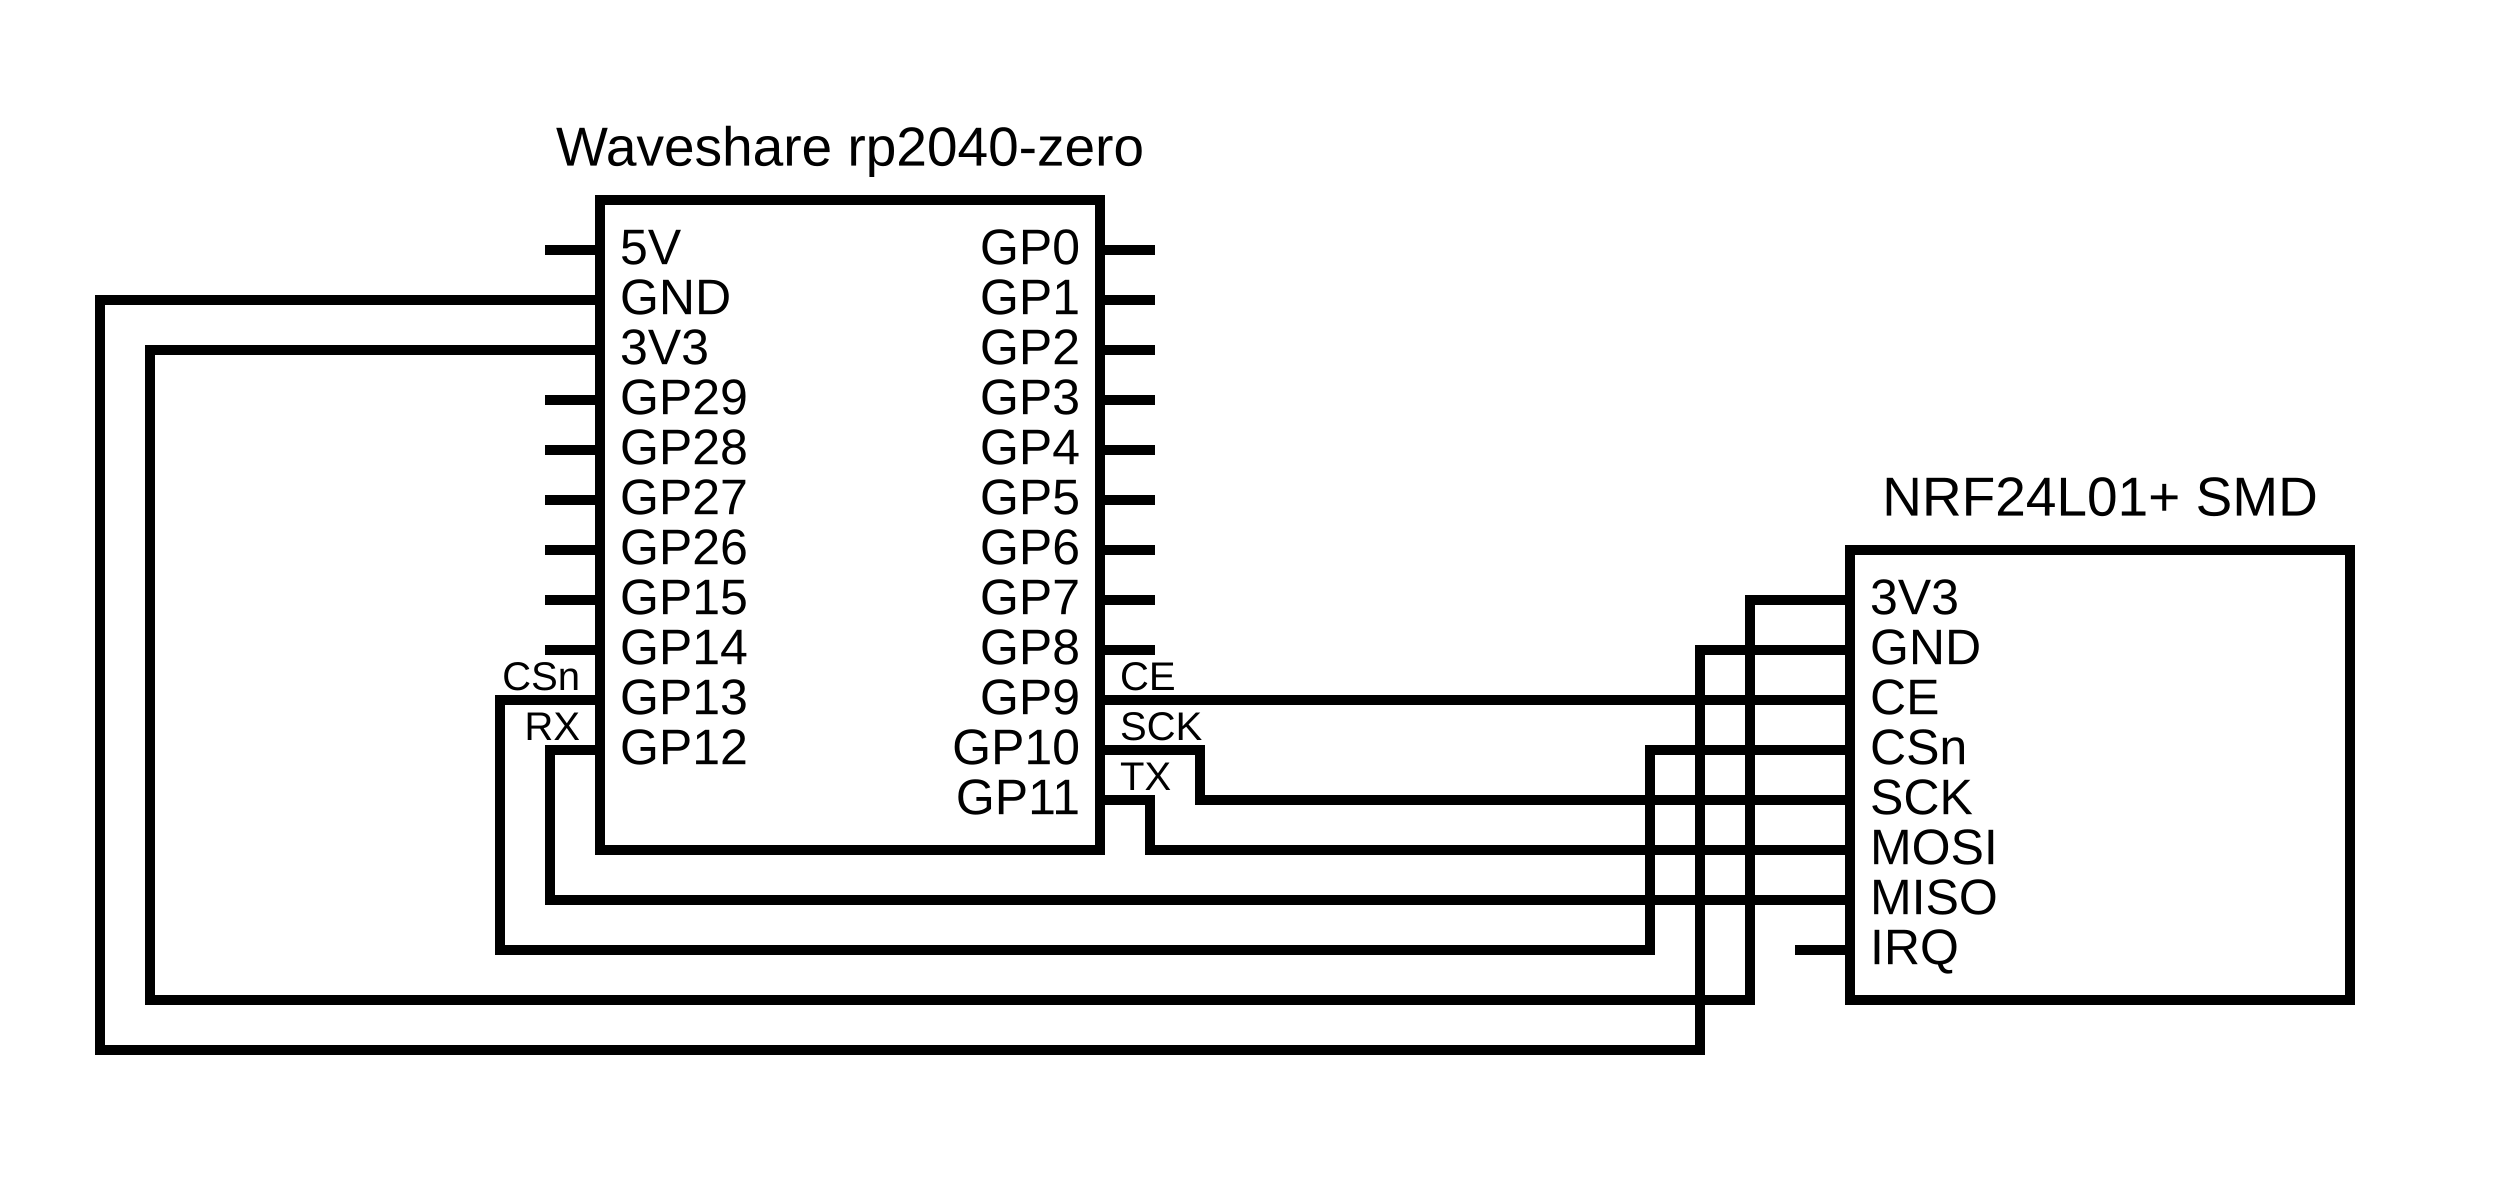
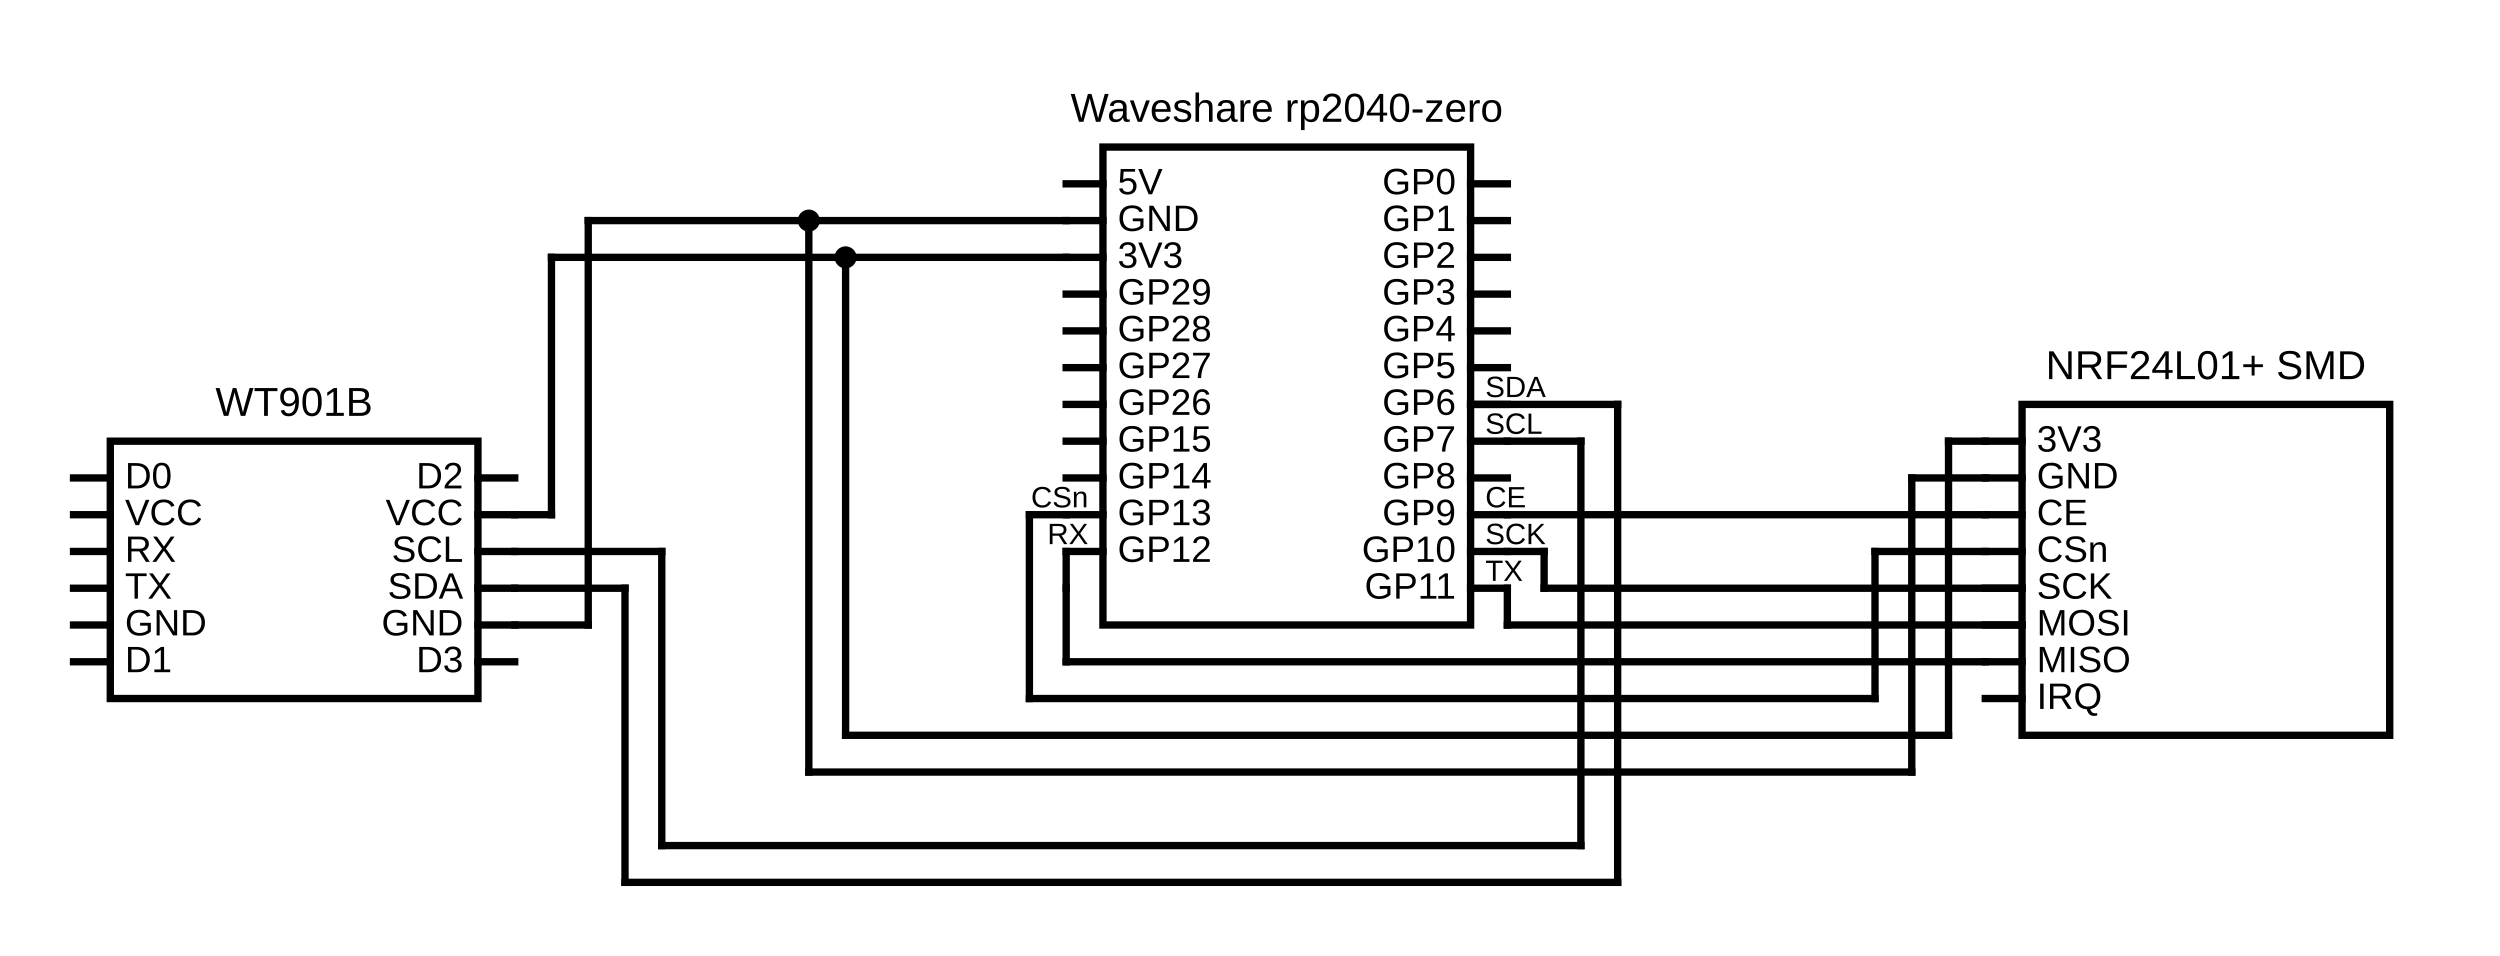
- <svg xmlns="http://www.w3.org/2000/svg" version="1.1" width="500" height="240">
-   <line x1="230" y1="150" x2="240" y2="150" style="stroke:rgb(0, 0, 0);stroke-linecap:square;stroke-width:2" />
-   <line x1="340" y1="130" x2="360" y2="130" style="stroke:rgb(0, 0, 0);stroke-linecap:square;stroke-width:2" />
-   <line x1="340" y1="130" x2="340" y2="210" style="stroke:rgb(0, 0, 0);stroke-linecap:square;stroke-width:2" />
-   <line x1="20" y1="210" x2="340" y2="210" style="stroke:rgb(0, 0, 0);stroke-linecap:square;stroke-width:2" />
-   <line x1="350" y1="120" x2="360" y2="120" style="stroke:rgb(0, 0, 0);stroke-linecap:square;stroke-width:2" />
-   <line x1="350" y1="120" x2="350" y2="200" style="stroke:rgb(0, 0, 0);stroke-linecap:square;stroke-width:2" />
-   <line x1="30" y1="200" x2="350" y2="200" style="stroke:rgb(0, 0, 0);stroke-linecap:square;stroke-width:2" />
-   <line x1="20" y1="60" x2="20" y2="210" style="stroke:rgb(0, 0, 0);stroke-linecap:square;stroke-width:2" />
-   <line x1="30" y1="70" x2="30" y2="200" style="stroke:rgb(0, 0, 0);stroke-linecap:square;stroke-width:2" />
-   <line x1="20" y1="60" x2="110" y2="60" style="stroke:rgb(0, 0, 0);stroke-linecap:square;stroke-width:2" />
-   <line x1="30" y1="70" x2="110" y2="70" style="stroke:rgb(0, 0, 0);stroke-linecap:square;stroke-width:2" />
-   <line x1="240" y1="160" x2="370" y2="160" style="stroke:rgb(0, 0, 0);stroke-linecap:square;stroke-width:2" />
-   <line x1="240" y1="150" x2="240" y2="160" style="stroke:rgb(0, 0, 0);stroke-linecap:square;stroke-width:2" />
-   <line x1="230" y1="170" x2="370" y2="170" style="stroke:rgb(0, 0, 0);stroke-linecap:square;stroke-width:2" />
-   <line x1="230" y1="160" x2="230" y2="170" style="stroke:rgb(0, 0, 0);stroke-linecap:square;stroke-width:2" />
-   <line x1="330" y1="150" x2="360" y2="150" style="stroke:rgb(0, 0, 0);stroke-linecap:square;stroke-width:2" />
-   <line x1="330" y1="150" x2="330" y2="190" style="stroke:rgb(0, 0, 0);stroke-linecap:square;stroke-width:2" />
-   <line x1="100" y1="190" x2="330" y2="190" style="stroke:rgb(0, 0, 0);stroke-linecap:square;stroke-width:2" />
-   <line x1="100" y1="140" x2="100" y2="190" style="stroke:rgb(0, 0, 0);stroke-linecap:square;stroke-width:2" />
-   <line x1="110" y1="180" x2="360" y2="180" style="stroke:rgb(0, 0, 0);stroke-linecap:square;stroke-width:2" />
-   <line x1="110" y1="160" x2="110" y2="180" style="stroke:rgb(0, 0, 0);stroke-linecap:square;stroke-width:2" />
-   <line x1="110" y1="150" x2="110" y2="160" style="stroke:rgb(0, 0, 0);stroke-linecap:square;stroke-width:2" />
-   <line x1="100" y1="140" x2="110" y2="140" style="stroke:rgb(0, 0, 0);stroke-linecap:square;stroke-width:2" />
-   <line x1="230" y1="140" x2="360" y2="140" style="stroke:rgb(0, 0, 0);stroke-linecap:square;stroke-width:2" />
-   <rect x="370" y="110" width="100" height="90" style="fill-opacity:0;fill:rgb(0, 0, 0);stroke:rgb(0, 0, 0);stroke-width:2" />
-   <text x="420" y="100" style="font-family:Arial;font-size:11px;text-anchor:middle" dominant-baseline="middle" transform="rotate(0, 420, 100)">NRF24L01+ SMD</text>
-   <line x1="360" y1="120" x2="370" y2="120" style="stroke:rgb(0, 0, 0);stroke-linecap:square;stroke-width:2" />
-   <text x="374" y="120" style="font-family:Arial;font-size:10px;text-anchor:start" dominant-baseline="middle" transform="rotate(0, 374, 120)">3V3</text>
-   <text x="366" y="118" style="font-family:Arial;font-size:8px;text-anchor:end" dominant-baseline="baseline" transform="rotate(0, 366, 118)" />
-   <line x1="360" y1="130" x2="370" y2="130" style="stroke:rgb(0, 0, 0);stroke-linecap:square;stroke-width:2" />
-   <text x="374" y="130" style="font-family:Arial;font-size:10px;text-anchor:start" dominant-baseline="middle" transform="rotate(0, 374, 130)">GND</text>
-   <text x="366" y="128" style="font-family:Arial;font-size:8px;text-anchor:end" dominant-baseline="baseline" transform="rotate(0, 366, 128)" />
-   <line x1="360" y1="140" x2="370" y2="140" style="stroke:rgb(0, 0, 0);stroke-linecap:square;stroke-width:2" />
-   <text x="374" y="140" style="font-family:Arial;font-size:10px;text-anchor:start" dominant-baseline="middle" transform="rotate(0, 374, 140)">CE</text>
-   <text x="366" y="138" style="font-family:Arial;font-size:8px;text-anchor:end" dominant-baseline="baseline" transform="rotate(0, 366, 138)" />
-   <line x1="360" y1="150" x2="370" y2="150" style="stroke:rgb(0, 0, 0);stroke-linecap:square;stroke-width:2" />
-   <text x="374" y="150" style="font-family:Arial;font-size:10px;text-anchor:start" dominant-baseline="middle" transform="rotate(0, 374, 150)">CSn</text>
-   <text x="366" y="148" style="font-family:Arial;font-size:8px;text-anchor:end" dominant-baseline="baseline" transform="rotate(0, 366, 148)" />
-   <line x1="360" y1="160" x2="370" y2="160" style="stroke:rgb(0, 0, 0);stroke-linecap:square;stroke-width:2" />
-   <text x="374" y="160" style="font-family:Arial;font-size:10px;text-anchor:start" dominant-baseline="middle" transform="rotate(0, 374, 160)">SCK</text>
-   <text x="366" y="158" style="font-family:Arial;font-size:8px;text-anchor:end" dominant-baseline="baseline" transform="rotate(0, 366, 158)" />
-   <line x1="360" y1="170" x2="370" y2="170" style="stroke:rgb(0, 0, 0);stroke-linecap:square;stroke-width:2" />
-   <text x="374" y="170" style="font-family:Arial;font-size:10px;text-anchor:start" dominant-baseline="middle" transform="rotate(0, 374, 170)">MOSI</text>
-   <text x="366" y="168" style="font-family:Arial;font-size:8px;text-anchor:end" dominant-baseline="baseline" transform="rotate(0, 366, 168)" />
-   <line x1="360" y1="180" x2="370" y2="180" style="stroke:rgb(0, 0, 0);stroke-linecap:square;stroke-width:2" />
-   <text x="374" y="180" style="font-family:Arial;font-size:10px;text-anchor:start" dominant-baseline="middle" transform="rotate(0, 374, 180)">MISO</text>
-   <text x="366" y="178" style="font-family:Arial;font-size:8px;text-anchor:end" dominant-baseline="baseline" transform="rotate(0, 366, 178)" />
-   <line x1="360" y1="190" x2="370" y2="190" style="stroke:rgb(0, 0, 0);stroke-linecap:square;stroke-width:2" />
-   <text x="374" y="190" style="font-family:Arial;font-size:10px;text-anchor:start" dominant-baseline="middle" transform="rotate(0, 374, 190)">IRQ</text>
-   <text x="366" y="188" style="font-family:Arial;font-size:8px;text-anchor:end" dominant-baseline="baseline" transform="rotate(0, 366, 188)" />
-   <rect x="120" y="40" width="100" height="130" style="fill-opacity:0;fill:rgb(0, 0, 0);stroke:rgb(0, 0, 0);stroke-width:2" />
-   <text x="170" y="30" style="font-family:Arial;font-size:11px;text-anchor:middle" dominant-baseline="middle" transform="rotate(0, 170, 30)">Waveshare rp2040-zero</text>
-   <line x1="110" y1="50" x2="120" y2="50" style="stroke:rgb(0, 0, 0);stroke-linecap:square;stroke-width:2" />
-   <text x="124" y="50" style="font-family:Arial;font-size:10px;text-anchor:start" dominant-baseline="middle" transform="rotate(0, 124, 50)">5V</text>
-   <text x="116" y="48" style="font-family:Arial;font-size:8px;text-anchor:end" dominant-baseline="baseline" transform="rotate(0, 116, 48)" />
-   <line x1="220" y1="50" x2="230" y2="50" style="stroke:rgb(0, 0, 0);stroke-linecap:square;stroke-width:2" />
-   <text x="216" y="50" style="font-family:Arial;font-size:10px;text-anchor:end" dominant-baseline="middle" transform="rotate(0, 216, 50)">GP0</text>
-   <text x="224" y="48" style="font-family:Arial;font-size:8px;text-anchor:start" dominant-baseline="baseline" transform="rotate(0, 224, 48)" />
-   <line x1="110" y1="60" x2="120" y2="60" style="stroke:rgb(0, 0, 0);stroke-linecap:square;stroke-width:2" />
-   <text x="124" y="60" style="font-family:Arial;font-size:10px;text-anchor:start" dominant-baseline="middle" transform="rotate(0, 124, 60)">GND</text>
-   <text x="116" y="58" style="font-family:Arial;font-size:8px;text-anchor:end" dominant-baseline="baseline" transform="rotate(0, 116, 58)" />
-   <line x1="220" y1="60" x2="230" y2="60" style="stroke:rgb(0, 0, 0);stroke-linecap:square;stroke-width:2" />
-   <text x="216" y="60" style="font-family:Arial;font-size:10px;text-anchor:end" dominant-baseline="middle" transform="rotate(0, 216, 60)">GP1</text>
-   <text x="224" y="58" style="font-family:Arial;font-size:8px;text-anchor:start" dominant-baseline="baseline" transform="rotate(0, 224, 58)" />
-   <line x1="110" y1="70" x2="120" y2="70" style="stroke:rgb(0, 0, 0);stroke-linecap:square;stroke-width:2" />
-   <text x="124" y="70" style="font-family:Arial;font-size:10px;text-anchor:start" dominant-baseline="middle" transform="rotate(0, 124, 70)">3V3</text>
-   <text x="116" y="68" style="font-family:Arial;font-size:8px;text-anchor:end" dominant-baseline="baseline" transform="rotate(0, 116, 68)" />
-   <line x1="220" y1="70" x2="230" y2="70" style="stroke:rgb(0, 0, 0);stroke-linecap:square;stroke-width:2" />
-   <text x="216" y="70" style="font-family:Arial;font-size:10px;text-anchor:end" dominant-baseline="middle" transform="rotate(0, 216, 70)">GP2</text>
-   <text x="224" y="68" style="font-family:Arial;font-size:8px;text-anchor:start" dominant-baseline="baseline" transform="rotate(0, 224, 68)" />
-   <line x1="110" y1="80" x2="120" y2="80" style="stroke:rgb(0, 0, 0);stroke-linecap:square;stroke-width:2" />
-   <text x="124" y="80" style="font-family:Arial;font-size:10px;text-anchor:start" dominant-baseline="middle" transform="rotate(0, 124, 80)">GP29</text>
-   <text x="116" y="78" style="font-family:Arial;font-size:8px;text-anchor:end" dominant-baseline="baseline" transform="rotate(0, 116, 78)" />
-   <line x1="220" y1="80" x2="230" y2="80" style="stroke:rgb(0, 0, 0);stroke-linecap:square;stroke-width:2" />
-   <text x="216" y="80" style="font-family:Arial;font-size:10px;text-anchor:end" dominant-baseline="middle" transform="rotate(0, 216, 80)">GP3</text>
-   <text x="224" y="78" style="font-family:Arial;font-size:8px;text-anchor:start" dominant-baseline="baseline" transform="rotate(0, 224, 78)" />
-   <line x1="110" y1="90" x2="120" y2="90" style="stroke:rgb(0, 0, 0);stroke-linecap:square;stroke-width:2" />
-   <text x="124" y="90" style="font-family:Arial;font-size:10px;text-anchor:start" dominant-baseline="middle" transform="rotate(0, 124, 90)">GP28</text>
-   <text x="116" y="88" style="font-family:Arial;font-size:8px;text-anchor:end" dominant-baseline="baseline" transform="rotate(0, 116, 88)" />
-   <line x1="220" y1="90" x2="230" y2="90" style="stroke:rgb(0, 0, 0);stroke-linecap:square;stroke-width:2" />
-   <text x="216" y="90" style="font-family:Arial;font-size:10px;text-anchor:end" dominant-baseline="middle" transform="rotate(0, 216, 90)">GP4</text>
-   <text x="224" y="88" style="font-family:Arial;font-size:8px;text-anchor:start" dominant-baseline="baseline" transform="rotate(0, 224, 88)" />
-   <line x1="110" y1="100" x2="120" y2="100" style="stroke:rgb(0, 0, 0);stroke-linecap:square;stroke-width:2" />
-   <text x="124" y="100" style="font-family:Arial;font-size:10px;text-anchor:start" dominant-baseline="middle" transform="rotate(0, 124, 100)">GP27</text>
-   <text x="116" y="98" style="font-family:Arial;font-size:8px;text-anchor:end" dominant-baseline="baseline" transform="rotate(0, 116, 98)" />
-   <line x1="220" y1="100" x2="230" y2="100" style="stroke:rgb(0, 0, 0);stroke-linecap:square;stroke-width:2" />
-   <text x="216" y="100" style="font-family:Arial;font-size:10px;text-anchor:end" dominant-baseline="middle" transform="rotate(0, 216, 100)">GP5</text>
-   <text x="224" y="98" style="font-family:Arial;font-size:8px;text-anchor:start" dominant-baseline="baseline" transform="rotate(0, 224, 98)" />
-   <line x1="110" y1="110" x2="120" y2="110" style="stroke:rgb(0, 0, 0);stroke-linecap:square;stroke-width:2" />
-   <text x="124" y="110" style="font-family:Arial;font-size:10px;text-anchor:start" dominant-baseline="middle" transform="rotate(0, 124, 110)">GP26</text>
-   <text x="116" y="108" style="font-family:Arial;font-size:8px;text-anchor:end" dominant-baseline="baseline" transform="rotate(0, 116, 108)" />
-   <line x1="220" y1="110" x2="230" y2="110" style="stroke:rgb(0, 0, 0);stroke-linecap:square;stroke-width:2" />
-   <text x="216" y="110" style="font-family:Arial;font-size:10px;text-anchor:end" dominant-baseline="middle" transform="rotate(0, 216, 110)">GP6</text>
-   <text x="224" y="108" style="font-family:Arial;font-size:8px;text-anchor:start" dominant-baseline="baseline" transform="rotate(0, 224, 108)" />
-   <line x1="110" y1="120" x2="120" y2="120" style="stroke:rgb(0, 0, 0);stroke-linecap:square;stroke-width:2" />
-   <text x="124" y="120" style="font-family:Arial;font-size:10px;text-anchor:start" dominant-baseline="middle" transform="rotate(0, 124, 120)">GP15</text>
-   <text x="116" y="118" style="font-family:Arial;font-size:8px;text-anchor:end" dominant-baseline="baseline" transform="rotate(0, 116, 118)" />
-   <line x1="220" y1="120" x2="230" y2="120" style="stroke:rgb(0, 0, 0);stroke-linecap:square;stroke-width:2" />
-   <text x="216" y="120" style="font-family:Arial;font-size:10px;text-anchor:end" dominant-baseline="middle" transform="rotate(0, 216, 120)">GP7</text>
-   <text x="224" y="118" style="font-family:Arial;font-size:8px;text-anchor:start" dominant-baseline="baseline" transform="rotate(0, 224, 118)" />
-   <line x1="110" y1="130" x2="120" y2="130" style="stroke:rgb(0, 0, 0);stroke-linecap:square;stroke-width:2" />
-   <text x="124" y="130" style="font-family:Arial;font-size:10px;text-anchor:start" dominant-baseline="middle" transform="rotate(0, 124, 130)">GP14</text>
-   <text x="116" y="128" style="font-family:Arial;font-size:8px;text-anchor:end" dominant-baseline="baseline" transform="rotate(0, 116, 128)" />
-   <line x1="220" y1="130" x2="230" y2="130" style="stroke:rgb(0, 0, 0);stroke-linecap:square;stroke-width:2" />
-   <text x="216" y="130" style="font-family:Arial;font-size:10px;text-anchor:end" dominant-baseline="middle" transform="rotate(0, 216, 130)">GP8</text>
-   <text x="224" y="128" style="font-family:Arial;font-size:8px;text-anchor:start" dominant-baseline="baseline" transform="rotate(0, 224, 128)" />
-   <line x1="110" y1="140" x2="120" y2="140" style="stroke:rgb(0, 0, 0);stroke-linecap:square;stroke-width:2" />
-   <text x="124" y="140" style="font-family:Arial;font-size:10px;text-anchor:start" dominant-baseline="middle" transform="rotate(0, 124, 140)">GP13</text>
-   <text x="116" y="138" style="font-family:Arial;font-size:8px;text-anchor:end" dominant-baseline="baseline" transform="rotate(0, 116, 138)">CSn</text>
-   <line x1="220" y1="140" x2="230" y2="140" style="stroke:rgb(0, 0, 0);stroke-linecap:square;stroke-width:2" />
-   <text x="216" y="140" style="font-family:Arial;font-size:10px;text-anchor:end" dominant-baseline="middle" transform="rotate(0, 216, 140)">GP9</text>
-   <text x="224" y="138" style="font-family:Arial;font-size:8px;text-anchor:start" dominant-baseline="baseline" transform="rotate(0, 224, 138)">CE</text>
-   <line x1="110" y1="150" x2="120" y2="150" style="stroke:rgb(0, 0, 0);stroke-linecap:square;stroke-width:2" />
-   <text x="124" y="150" style="font-family:Arial;font-size:10px;text-anchor:start" dominant-baseline="middle" transform="rotate(0, 124, 150)">GP12</text>
-   <text x="116" y="148" style="font-family:Arial;font-size:8px;text-anchor:end" dominant-baseline="baseline" transform="rotate(0, 116, 148)">RX</text>
-   <line x1="220" y1="150" x2="230" y2="150" style="stroke:rgb(0, 0, 0);stroke-linecap:square;stroke-width:2" />
-   <text x="216" y="150" style="font-family:Arial;font-size:10px;text-anchor:end" dominant-baseline="middle" transform="rotate(0, 216, 150)">GP10</text>
-   <text x="224" y="148" style="font-family:Arial;font-size:8px;text-anchor:start" dominant-baseline="baseline" transform="rotate(0, 224, 148)">SCK</text>
-   <line x1="220" y1="160" x2="230" y2="160" style="stroke:rgb(0, 0, 0);stroke-linecap:square;stroke-width:2" />
-   <text x="216" y="160" style="font-family:Arial;font-size:10px;text-anchor:end" dominant-baseline="middle" transform="rotate(0, 216, 160)">GP11</text>
-   <text x="224" y="158" style="font-family:Arial;font-size:8px;text-anchor:start" dominant-baseline="baseline" transform="rotate(0, 224, 158)">TX</text>
+ <svg xmlns="http://www.w3.org/2000/svg" version="1.1" width="680" height="260">
+   <line x1="160" y1="60" x2="160" y2="170" style="stroke:rgb(0, 0, 0);stroke-linecap:square;stroke-width:2" />
+   <line x1="150" y1="70" x2="150" y2="140" style="stroke:rgb(0, 0, 0);stroke-linecap:square;stroke-width:2" />
+   <line x1="140" y1="170" x2="160" y2="170" style="stroke:rgb(0, 0, 0);stroke-linecap:square;stroke-width:2" />
+   <line x1="140" y1="140" x2="150" y2="140" style="stroke:rgb(0, 0, 0);stroke-linecap:square;stroke-width:2" />
+   <line x1="140" y1="160" x2="170" y2="160" style="stroke:rgb(0, 0, 0);stroke-linecap:square;stroke-width:2" />
+   <line x1="170" y1="160" x2="170" y2="240" style="stroke:rgb(0, 0, 0);stroke-linecap:square;stroke-width:2" />
+   <line x1="180" y1="150" x2="180" y2="230" style="stroke:rgb(0, 0, 0);stroke-linecap:square;stroke-width:2" />
+   <line x1="140" y1="150" x2="180" y2="150" style="stroke:rgb(0, 0, 0);stroke-linecap:square;stroke-width:2" />
+   <line x1="170" y1="240" x2="440" y2="240" style="stroke:rgb(0, 0, 0);stroke-linecap:square;stroke-width:2" />
+   <line x1="180" y1="230" x2="430" y2="230" style="stroke:rgb(0, 0, 0);stroke-linecap:square;stroke-width:2" />
+   <line x1="440" y1="110" x2="440" y2="240" style="stroke:rgb(0, 0, 0);stroke-linecap:square;stroke-width:2" />
+   <line x1="430" y1="120" x2="430" y2="230" style="stroke:rgb(0, 0, 0);stroke-linecap:square;stroke-width:2" />
+   <line x1="400" y1="110" x2="440" y2="110" style="stroke:rgb(0, 0, 0);stroke-linecap:square;stroke-width:2" />
+   <line x1="410" y1="120" x2="430" y2="120" style="stroke:rgb(0, 0, 0);stroke-linecap:square;stroke-width:2" />
+   <rect x="30" y="120" width="100" height="70" style="fill-opacity:0;fill:rgb(0, 0, 0);stroke:rgb(0, 0, 0);stroke-width:2" />
+   <text x="80" y="110" style="font-family:Arial;font-size:11px;text-anchor:middle" dominant-baseline="middle" transform="rotate(0, 80, 110)">WT901B</text>
+   <line x1="20" y1="130" x2="30" y2="130" style="stroke:rgb(0, 0, 0);stroke-linecap:square;stroke-width:2" />
+   <text x="34" y="130" style="font-family:Arial;font-size:10px;text-anchor:start" dominant-baseline="middle" transform="rotate(0, 34, 130)">D0</text>
+   <text x="26" y="128" style="font-family:Arial;font-size:8px;text-anchor:end" dominant-baseline="baseline" transform="rotate(0, 26, 128)" />
+   <line x1="130" y1="130" x2="140" y2="130" style="stroke:rgb(0, 0, 0);stroke-linecap:square;stroke-width:2" />
+   <text x="126" y="130" style="font-family:Arial;font-size:10px;text-anchor:end" dominant-baseline="middle" transform="rotate(0, 126, 130)">D2</text>
+   <text x="134" y="128" style="font-family:Arial;font-size:8px;text-anchor:start" dominant-baseline="baseline" transform="rotate(0, 134, 128)" />
+   <line x1="20" y1="140" x2="30" y2="140" style="stroke:rgb(0, 0, 0);stroke-linecap:square;stroke-width:2" />
+   <text x="34" y="140" style="font-family:Arial;font-size:10px;text-anchor:start" dominant-baseline="middle" transform="rotate(0, 34, 140)">VCC</text>
+   <text x="26" y="138" style="font-family:Arial;font-size:8px;text-anchor:end" dominant-baseline="baseline" transform="rotate(0, 26, 138)" />
+   <line x1="130" y1="140" x2="140" y2="140" style="stroke:rgb(0, 0, 0);stroke-linecap:square;stroke-width:2" />
+   <text x="126" y="140" style="font-family:Arial;font-size:10px;text-anchor:end" dominant-baseline="middle" transform="rotate(0, 126, 140)">VCC</text>
+   <text x="134" y="138" style="font-family:Arial;font-size:8px;text-anchor:start" dominant-baseline="baseline" transform="rotate(0, 134, 138)" />
+   <line x1="20" y1="150" x2="30" y2="150" style="stroke:rgb(0, 0, 0);stroke-linecap:square;stroke-width:2" />
+   <text x="34" y="150" style="font-family:Arial;font-size:10px;text-anchor:start" dominant-baseline="middle" transform="rotate(0, 34, 150)">RX</text>
+   <text x="26" y="148" style="font-family:Arial;font-size:8px;text-anchor:end" dominant-baseline="baseline" transform="rotate(0, 26, 148)" />
+   <line x1="130" y1="150" x2="140" y2="150" style="stroke:rgb(0, 0, 0);stroke-linecap:square;stroke-width:2" />
+   <text x="126" y="150" style="font-family:Arial;font-size:10px;text-anchor:end" dominant-baseline="middle" transform="rotate(0, 126, 150)">SCL</text>
+   <text x="134" y="148" style="font-family:Arial;font-size:8px;text-anchor:start" dominant-baseline="baseline" transform="rotate(0, 134, 148)" />
+   <line x1="20" y1="160" x2="30" y2="160" style="stroke:rgb(0, 0, 0);stroke-linecap:square;stroke-width:2" />
+   <text x="34" y="160" style="font-family:Arial;font-size:10px;text-anchor:start" dominant-baseline="middle" transform="rotate(0, 34, 160)">TX</text>
+   <text x="26" y="158" style="font-family:Arial;font-size:8px;text-anchor:end" dominant-baseline="baseline" transform="rotate(0, 26, 158)" />
+   <line x1="130" y1="160" x2="140" y2="160" style="stroke:rgb(0, 0, 0);stroke-linecap:square;stroke-width:2" />
+   <text x="126" y="160" style="font-family:Arial;font-size:10px;text-anchor:end" dominant-baseline="middle" transform="rotate(0, 126, 160)">SDA</text>
+   <text x="134" y="158" style="font-family:Arial;font-size:8px;text-anchor:start" dominant-baseline="baseline" transform="rotate(0, 134, 158)" />
+   <line x1="20" y1="170" x2="30" y2="170" style="stroke:rgb(0, 0, 0);stroke-linecap:square;stroke-width:2" />
+   <text x="34" y="170" style="font-family:Arial;font-size:10px;text-anchor:start" dominant-baseline="middle" transform="rotate(0, 34, 170)">GND</text>
+   <text x="26" y="168" style="font-family:Arial;font-size:8px;text-anchor:end" dominant-baseline="baseline" transform="rotate(0, 26, 168)" />
+   <line x1="130" y1="170" x2="140" y2="170" style="stroke:rgb(0, 0, 0);stroke-linecap:square;stroke-width:2" />
+   <text x="126" y="170" style="font-family:Arial;font-size:10px;text-anchor:end" dominant-baseline="middle" transform="rotate(0, 126, 170)">GND</text>
+   <text x="134" y="168" style="font-family:Arial;font-size:8px;text-anchor:start" dominant-baseline="baseline" transform="rotate(0, 134, 168)" />
+   <line x1="20" y1="180" x2="30" y2="180" style="stroke:rgb(0, 0, 0);stroke-linecap:square;stroke-width:2" />
+   <text x="34" y="180" style="font-family:Arial;font-size:10px;text-anchor:start" dominant-baseline="middle" transform="rotate(0, 34, 180)">D1</text>
+   <text x="26" y="178" style="font-family:Arial;font-size:8px;text-anchor:end" dominant-baseline="baseline" transform="rotate(0, 26, 178)" />
+   <line x1="130" y1="180" x2="140" y2="180" style="stroke:rgb(0, 0, 0);stroke-linecap:square;stroke-width:2" />
+   <text x="126" y="180" style="font-family:Arial;font-size:10px;text-anchor:end" dominant-baseline="middle" transform="rotate(0, 126, 180)">D3</text>
+   <text x="134" y="178" style="font-family:Arial;font-size:8px;text-anchor:start" dominant-baseline="baseline" transform="rotate(0, 134, 178)" />
+   <line x1="410" y1="150" x2="420" y2="150" style="stroke:rgb(0, 0, 0);stroke-linecap:square;stroke-width:2" />
+   <line x1="520" y1="130" x2="540" y2="130" style="stroke:rgb(0, 0, 0);stroke-linecap:square;stroke-width:2" />
+   <line x1="520" y1="130" x2="520" y2="210" style="stroke:rgb(0, 0, 0);stroke-linecap:square;stroke-width:2" />
+   <line x1="220" y1="210" x2="520" y2="210" style="stroke:rgb(0, 0, 0);stroke-linecap:square;stroke-width:2" />
+   <line x1="530" y1="120" x2="540" y2="120" style="stroke:rgb(0, 0, 0);stroke-linecap:square;stroke-width:2" />
+   <line x1="530" y1="120" x2="530" y2="200" style="stroke:rgb(0, 0, 0);stroke-linecap:square;stroke-width:2" />
+   <line x1="230" y1="200" x2="530" y2="200" style="stroke:rgb(0, 0, 0);stroke-linecap:square;stroke-width:2" />
+   <line x1="220" y1="60" x2="220" y2="210" style="stroke:rgb(0, 0, 0);stroke-linecap:square;stroke-width:2" />
+   <line x1="230" y1="70" x2="230" y2="200" style="stroke:rgb(0, 0, 0);stroke-linecap:square;stroke-width:2" />
+   <line x1="160" y1="60" x2="290" y2="60" style="stroke:rgb(0, 0, 0);stroke-linecap:square;stroke-width:2" />
+   <line x1="150" y1="70" x2="290" y2="70" style="stroke:rgb(0, 0, 0);stroke-linecap:square;stroke-width:2" />
+   <line x1="420" y1="160" x2="550" y2="160" style="stroke:rgb(0, 0, 0);stroke-linecap:square;stroke-width:2" />
+   <line x1="420" y1="150" x2="420" y2="160" style="stroke:rgb(0, 0, 0);stroke-linecap:square;stroke-width:2" />
+   <line x1="410" y1="170" x2="550" y2="170" style="stroke:rgb(0, 0, 0);stroke-linecap:square;stroke-width:2" />
+   <line x1="410" y1="160" x2="410" y2="170" style="stroke:rgb(0, 0, 0);stroke-linecap:square;stroke-width:2" />
+   <line x1="510" y1="150" x2="540" y2="150" style="stroke:rgb(0, 0, 0);stroke-linecap:square;stroke-width:2" />
+   <line x1="510" y1="150" x2="510" y2="190" style="stroke:rgb(0, 0, 0);stroke-linecap:square;stroke-width:2" />
+   <line x1="280" y1="190" x2="510" y2="190" style="stroke:rgb(0, 0, 0);stroke-linecap:square;stroke-width:2" />
+   <line x1="280" y1="140" x2="280" y2="190" style="stroke:rgb(0, 0, 0);stroke-linecap:square;stroke-width:2" />
+   <line x1="290" y1="180" x2="540" y2="180" style="stroke:rgb(0, 0, 0);stroke-linecap:square;stroke-width:2" />
+   <line x1="290" y1="160" x2="290" y2="180" style="stroke:rgb(0, 0, 0);stroke-linecap:square;stroke-width:2" />
+   <line x1="290" y1="150" x2="290" y2="160" style="stroke:rgb(0, 0, 0);stroke-linecap:square;stroke-width:2" />
+   <line x1="280" y1="140" x2="290" y2="140" style="stroke:rgb(0, 0, 0);stroke-linecap:square;stroke-width:2" />
+   <line x1="410" y1="140" x2="540" y2="140" style="stroke:rgb(0, 0, 0);stroke-linecap:square;stroke-width:2" />
+   <rect x="550" y="110" width="100" height="90" style="fill-opacity:0;fill:rgb(0, 0, 0);stroke:rgb(0, 0, 0);stroke-width:2" />
+   <text x="600" y="100" style="font-family:Arial;font-size:11px;text-anchor:middle" dominant-baseline="middle" transform="rotate(0, 600, 100)">NRF24L01+ SMD</text>
+   <line x1="540" y1="120" x2="550" y2="120" style="stroke:rgb(0, 0, 0);stroke-linecap:square;stroke-width:2" />
+   <text x="554" y="120" style="font-family:Arial;font-size:10px;text-anchor:start" dominant-baseline="middle" transform="rotate(0, 554, 120)">3V3</text>
+   <text x="546" y="118" style="font-family:Arial;font-size:8px;text-anchor:end" dominant-baseline="baseline" transform="rotate(0, 546, 118)" />
+   <line x1="540" y1="130" x2="550" y2="130" style="stroke:rgb(0, 0, 0);stroke-linecap:square;stroke-width:2" />
+   <text x="554" y="130" style="font-family:Arial;font-size:10px;text-anchor:start" dominant-baseline="middle" transform="rotate(0, 554, 130)">GND</text>
+   <text x="546" y="128" style="font-family:Arial;font-size:8px;text-anchor:end" dominant-baseline="baseline" transform="rotate(0, 546, 128)" />
+   <line x1="540" y1="140" x2="550" y2="140" style="stroke:rgb(0, 0, 0);stroke-linecap:square;stroke-width:2" />
+   <text x="554" y="140" style="font-family:Arial;font-size:10px;text-anchor:start" dominant-baseline="middle" transform="rotate(0, 554, 140)">CE</text>
+   <text x="546" y="138" style="font-family:Arial;font-size:8px;text-anchor:end" dominant-baseline="baseline" transform="rotate(0, 546, 138)" />
+   <line x1="540" y1="150" x2="550" y2="150" style="stroke:rgb(0, 0, 0);stroke-linecap:square;stroke-width:2" />
+   <text x="554" y="150" style="font-family:Arial;font-size:10px;text-anchor:start" dominant-baseline="middle" transform="rotate(0, 554, 150)">CSn</text>
+   <text x="546" y="148" style="font-family:Arial;font-size:8px;text-anchor:end" dominant-baseline="baseline" transform="rotate(0, 546, 148)" />
+   <line x1="540" y1="160" x2="550" y2="160" style="stroke:rgb(0, 0, 0);stroke-linecap:square;stroke-width:2" />
+   <text x="554" y="160" style="font-family:Arial;font-size:10px;text-anchor:start" dominant-baseline="middle" transform="rotate(0, 554, 160)">SCK</text>
+   <text x="546" y="158" style="font-family:Arial;font-size:8px;text-anchor:end" dominant-baseline="baseline" transform="rotate(0, 546, 158)" />
+   <line x1="540" y1="170" x2="550" y2="170" style="stroke:rgb(0, 0, 0);stroke-linecap:square;stroke-width:2" />
+   <text x="554" y="170" style="font-family:Arial;font-size:10px;text-anchor:start" dominant-baseline="middle" transform="rotate(0, 554, 170)">MOSI</text>
+   <text x="546" y="168" style="font-family:Arial;font-size:8px;text-anchor:end" dominant-baseline="baseline" transform="rotate(0, 546, 168)" />
+   <line x1="540" y1="180" x2="550" y2="180" style="stroke:rgb(0, 0, 0);stroke-linecap:square;stroke-width:2" />
+   <text x="554" y="180" style="font-family:Arial;font-size:10px;text-anchor:start" dominant-baseline="middle" transform="rotate(0, 554, 180)">MISO</text>
+   <text x="546" y="178" style="font-family:Arial;font-size:8px;text-anchor:end" dominant-baseline="baseline" transform="rotate(0, 546, 178)" />
+   <line x1="540" y1="190" x2="550" y2="190" style="stroke:rgb(0, 0, 0);stroke-linecap:square;stroke-width:2" />
+   <text x="554" y="190" style="font-family:Arial;font-size:10px;text-anchor:start" dominant-baseline="middle" transform="rotate(0, 554, 190)">IRQ</text>
+   <text x="546" y="188" style="font-family:Arial;font-size:8px;text-anchor:end" dominant-baseline="baseline" transform="rotate(0, 546, 188)" />
+   <rect x="300" y="40" width="100" height="130" style="fill-opacity:0;fill:rgb(0, 0, 0);stroke:rgb(0, 0, 0);stroke-width:2" />
+   <text x="350" y="30" style="font-family:Arial;font-size:11px;text-anchor:middle" dominant-baseline="middle" transform="rotate(0, 350, 30)">Waveshare rp2040-zero</text>
+   <line x1="290" y1="50" x2="300" y2="50" style="stroke:rgb(0, 0, 0);stroke-linecap:square;stroke-width:2" />
+   <text x="304" y="50" style="font-family:Arial;font-size:10px;text-anchor:start" dominant-baseline="middle" transform="rotate(0, 304, 50)">5V</text>
+   <text x="296" y="48" style="font-family:Arial;font-size:8px;text-anchor:end" dominant-baseline="baseline" transform="rotate(0, 296, 48)" />
+   <line x1="400" y1="50" x2="410" y2="50" style="stroke:rgb(0, 0, 0);stroke-linecap:square;stroke-width:2" />
+   <text x="396" y="50" style="font-family:Arial;font-size:10px;text-anchor:end" dominant-baseline="middle" transform="rotate(0, 396, 50)">GP0</text>
+   <text x="404" y="48" style="font-family:Arial;font-size:8px;text-anchor:start" dominant-baseline="baseline" transform="rotate(0, 404, 48)" />
+   <line x1="290" y1="60" x2="300" y2="60" style="stroke:rgb(0, 0, 0);stroke-linecap:square;stroke-width:2" />
+   <text x="304" y="60" style="font-family:Arial;font-size:10px;text-anchor:start" dominant-baseline="middle" transform="rotate(0, 304, 60)">GND</text>
+   <text x="296" y="58" style="font-family:Arial;font-size:8px;text-anchor:end" dominant-baseline="baseline" transform="rotate(0, 296, 58)" />
+   <line x1="400" y1="60" x2="410" y2="60" style="stroke:rgb(0, 0, 0);stroke-linecap:square;stroke-width:2" />
+   <text x="396" y="60" style="font-family:Arial;font-size:10px;text-anchor:end" dominant-baseline="middle" transform="rotate(0, 396, 60)">GP1</text>
+   <text x="404" y="58" style="font-family:Arial;font-size:8px;text-anchor:start" dominant-baseline="baseline" transform="rotate(0, 404, 58)" />
+   <line x1="290" y1="70" x2="300" y2="70" style="stroke:rgb(0, 0, 0);stroke-linecap:square;stroke-width:2" />
+   <text x="304" y="70" style="font-family:Arial;font-size:10px;text-anchor:start" dominant-baseline="middle" transform="rotate(0, 304, 70)">3V3</text>
+   <text x="296" y="68" style="font-family:Arial;font-size:8px;text-anchor:end" dominant-baseline="baseline" transform="rotate(0, 296, 68)" />
+   <line x1="400" y1="70" x2="410" y2="70" style="stroke:rgb(0, 0, 0);stroke-linecap:square;stroke-width:2" />
+   <text x="396" y="70" style="font-family:Arial;font-size:10px;text-anchor:end" dominant-baseline="middle" transform="rotate(0, 396, 70)">GP2</text>
+   <text x="404" y="68" style="font-family:Arial;font-size:8px;text-anchor:start" dominant-baseline="baseline" transform="rotate(0, 404, 68)" />
+   <line x1="290" y1="80" x2="300" y2="80" style="stroke:rgb(0, 0, 0);stroke-linecap:square;stroke-width:2" />
+   <text x="304" y="80" style="font-family:Arial;font-size:10px;text-anchor:start" dominant-baseline="middle" transform="rotate(0, 304, 80)">GP29</text>
+   <text x="296" y="78" style="font-family:Arial;font-size:8px;text-anchor:end" dominant-baseline="baseline" transform="rotate(0, 296, 78)" />
+   <line x1="400" y1="80" x2="410" y2="80" style="stroke:rgb(0, 0, 0);stroke-linecap:square;stroke-width:2" />
+   <text x="396" y="80" style="font-family:Arial;font-size:10px;text-anchor:end" dominant-baseline="middle" transform="rotate(0, 396, 80)">GP3</text>
+   <text x="404" y="78" style="font-family:Arial;font-size:8px;text-anchor:start" dominant-baseline="baseline" transform="rotate(0, 404, 78)" />
+   <line x1="290" y1="90" x2="300" y2="90" style="stroke:rgb(0, 0, 0);stroke-linecap:square;stroke-width:2" />
+   <text x="304" y="90" style="font-family:Arial;font-size:10px;text-anchor:start" dominant-baseline="middle" transform="rotate(0, 304, 90)">GP28</text>
+   <text x="296" y="88" style="font-family:Arial;font-size:8px;text-anchor:end" dominant-baseline="baseline" transform="rotate(0, 296, 88)" />
+   <line x1="400" y1="90" x2="410" y2="90" style="stroke:rgb(0, 0, 0);stroke-linecap:square;stroke-width:2" />
+   <text x="396" y="90" style="font-family:Arial;font-size:10px;text-anchor:end" dominant-baseline="middle" transform="rotate(0, 396, 90)">GP4</text>
+   <text x="404" y="88" style="font-family:Arial;font-size:8px;text-anchor:start" dominant-baseline="baseline" transform="rotate(0, 404, 88)" />
+   <line x1="290" y1="100" x2="300" y2="100" style="stroke:rgb(0, 0, 0);stroke-linecap:square;stroke-width:2" />
+   <text x="304" y="100" style="font-family:Arial;font-size:10px;text-anchor:start" dominant-baseline="middle" transform="rotate(0, 304, 100)">GP27</text>
+   <text x="296" y="98" style="font-family:Arial;font-size:8px;text-anchor:end" dominant-baseline="baseline" transform="rotate(0, 296, 98)" />
+   <line x1="400" y1="100" x2="410" y2="100" style="stroke:rgb(0, 0, 0);stroke-linecap:square;stroke-width:2" />
+   <text x="396" y="100" style="font-family:Arial;font-size:10px;text-anchor:end" dominant-baseline="middle" transform="rotate(0, 396, 100)">GP5</text>
+   <text x="404" y="98" style="font-family:Arial;font-size:8px;text-anchor:start" dominant-baseline="baseline" transform="rotate(0, 404, 98)" />
+   <line x1="290" y1="110" x2="300" y2="110" style="stroke:rgb(0, 0, 0);stroke-linecap:square;stroke-width:2" />
+   <text x="304" y="110" style="font-family:Arial;font-size:10px;text-anchor:start" dominant-baseline="middle" transform="rotate(0, 304, 110)">GP26</text>
+   <text x="296" y="108" style="font-family:Arial;font-size:8px;text-anchor:end" dominant-baseline="baseline" transform="rotate(0, 296, 108)" />
+   <line x1="400" y1="110" x2="410" y2="110" style="stroke:rgb(0, 0, 0);stroke-linecap:square;stroke-width:2" />
+   <text x="396" y="110" style="font-family:Arial;font-size:10px;text-anchor:end" dominant-baseline="middle" transform="rotate(0, 396, 110)">GP6</text>
+   <text x="404" y="108" style="font-family:Arial;font-size:8px;text-anchor:start" dominant-baseline="baseline" transform="rotate(0, 404, 108)">SDA</text>
+   <line x1="290" y1="120" x2="300" y2="120" style="stroke:rgb(0, 0, 0);stroke-linecap:square;stroke-width:2" />
+   <text x="304" y="120" style="font-family:Arial;font-size:10px;text-anchor:start" dominant-baseline="middle" transform="rotate(0, 304, 120)">GP15</text>
+   <text x="296" y="118" style="font-family:Arial;font-size:8px;text-anchor:end" dominant-baseline="baseline" transform="rotate(0, 296, 118)" />
+   <line x1="400" y1="120" x2="410" y2="120" style="stroke:rgb(0, 0, 0);stroke-linecap:square;stroke-width:2" />
+   <text x="396" y="120" style="font-family:Arial;font-size:10px;text-anchor:end" dominant-baseline="middle" transform="rotate(0, 396, 120)">GP7</text>
+   <text x="404" y="118" style="font-family:Arial;font-size:8px;text-anchor:start" dominant-baseline="baseline" transform="rotate(0, 404, 118)">SCL</text>
+   <line x1="290" y1="130" x2="300" y2="130" style="stroke:rgb(0, 0, 0);stroke-linecap:square;stroke-width:2" />
+   <text x="304" y="130" style="font-family:Arial;font-size:10px;text-anchor:start" dominant-baseline="middle" transform="rotate(0, 304, 130)">GP14</text>
+   <text x="296" y="128" style="font-family:Arial;font-size:8px;text-anchor:end" dominant-baseline="baseline" transform="rotate(0, 296, 128)" />
+   <line x1="400" y1="130" x2="410" y2="130" style="stroke:rgb(0, 0, 0);stroke-linecap:square;stroke-width:2" />
+   <text x="396" y="130" style="font-family:Arial;font-size:10px;text-anchor:end" dominant-baseline="middle" transform="rotate(0, 396, 130)">GP8</text>
+   <text x="404" y="128" style="font-family:Arial;font-size:8px;text-anchor:start" dominant-baseline="baseline" transform="rotate(0, 404, 128)" />
+   <line x1="290" y1="140" x2="300" y2="140" style="stroke:rgb(0, 0, 0);stroke-linecap:square;stroke-width:2" />
+   <text x="304" y="140" style="font-family:Arial;font-size:10px;text-anchor:start" dominant-baseline="middle" transform="rotate(0, 304, 140)">GP13</text>
+   <text x="296" y="138" style="font-family:Arial;font-size:8px;text-anchor:end" dominant-baseline="baseline" transform="rotate(0, 296, 138)">CSn</text>
+   <line x1="400" y1="140" x2="410" y2="140" style="stroke:rgb(0, 0, 0);stroke-linecap:square;stroke-width:2" />
+   <text x="396" y="140" style="font-family:Arial;font-size:10px;text-anchor:end" dominant-baseline="middle" transform="rotate(0, 396, 140)">GP9</text>
+   <text x="404" y="138" style="font-family:Arial;font-size:8px;text-anchor:start" dominant-baseline="baseline" transform="rotate(0, 404, 138)">CE</text>
+   <line x1="290" y1="150" x2="300" y2="150" style="stroke:rgb(0, 0, 0);stroke-linecap:square;stroke-width:2" />
+   <text x="304" y="150" style="font-family:Arial;font-size:10px;text-anchor:start" dominant-baseline="middle" transform="rotate(0, 304, 150)">GP12</text>
+   <text x="296" y="148" style="font-family:Arial;font-size:8px;text-anchor:end" dominant-baseline="baseline" transform="rotate(0, 296, 148)">RX</text>
+   <line x1="400" y1="150" x2="410" y2="150" style="stroke:rgb(0, 0, 0);stroke-linecap:square;stroke-width:2" />
+   <text x="396" y="150" style="font-family:Arial;font-size:10px;text-anchor:end" dominant-baseline="middle" transform="rotate(0, 396, 150)">GP10</text>
+   <text x="404" y="148" style="font-family:Arial;font-size:8px;text-anchor:start" dominant-baseline="baseline" transform="rotate(0, 404, 148)">SCK</text>
+   <line x1="400" y1="160" x2="410" y2="160" style="stroke:rgb(0, 0, 0);stroke-linecap:square;stroke-width:2" />
+   <text x="396" y="160" style="font-family:Arial;font-size:10px;text-anchor:end" dominant-baseline="middle" transform="rotate(0, 396, 160)">GP11</text>
+   <text x="404" y="158" style="font-family:Arial;font-size:8px;text-anchor:start" dominant-baseline="baseline" transform="rotate(0, 404, 158)">TX</text>
+   <ellipse cx="220" cy="60" rx="2" ry="2" style="fill-opacity:1;fill:rgb(0, 0, 0);stroke:rgb(0, 0, 0);stroke-width:2" />
+   <ellipse cx="230" cy="70" rx="2" ry="2" style="fill-opacity:1;fill:rgb(0, 0, 0);stroke:rgb(0, 0, 0);stroke-width:2" />
</svg>
